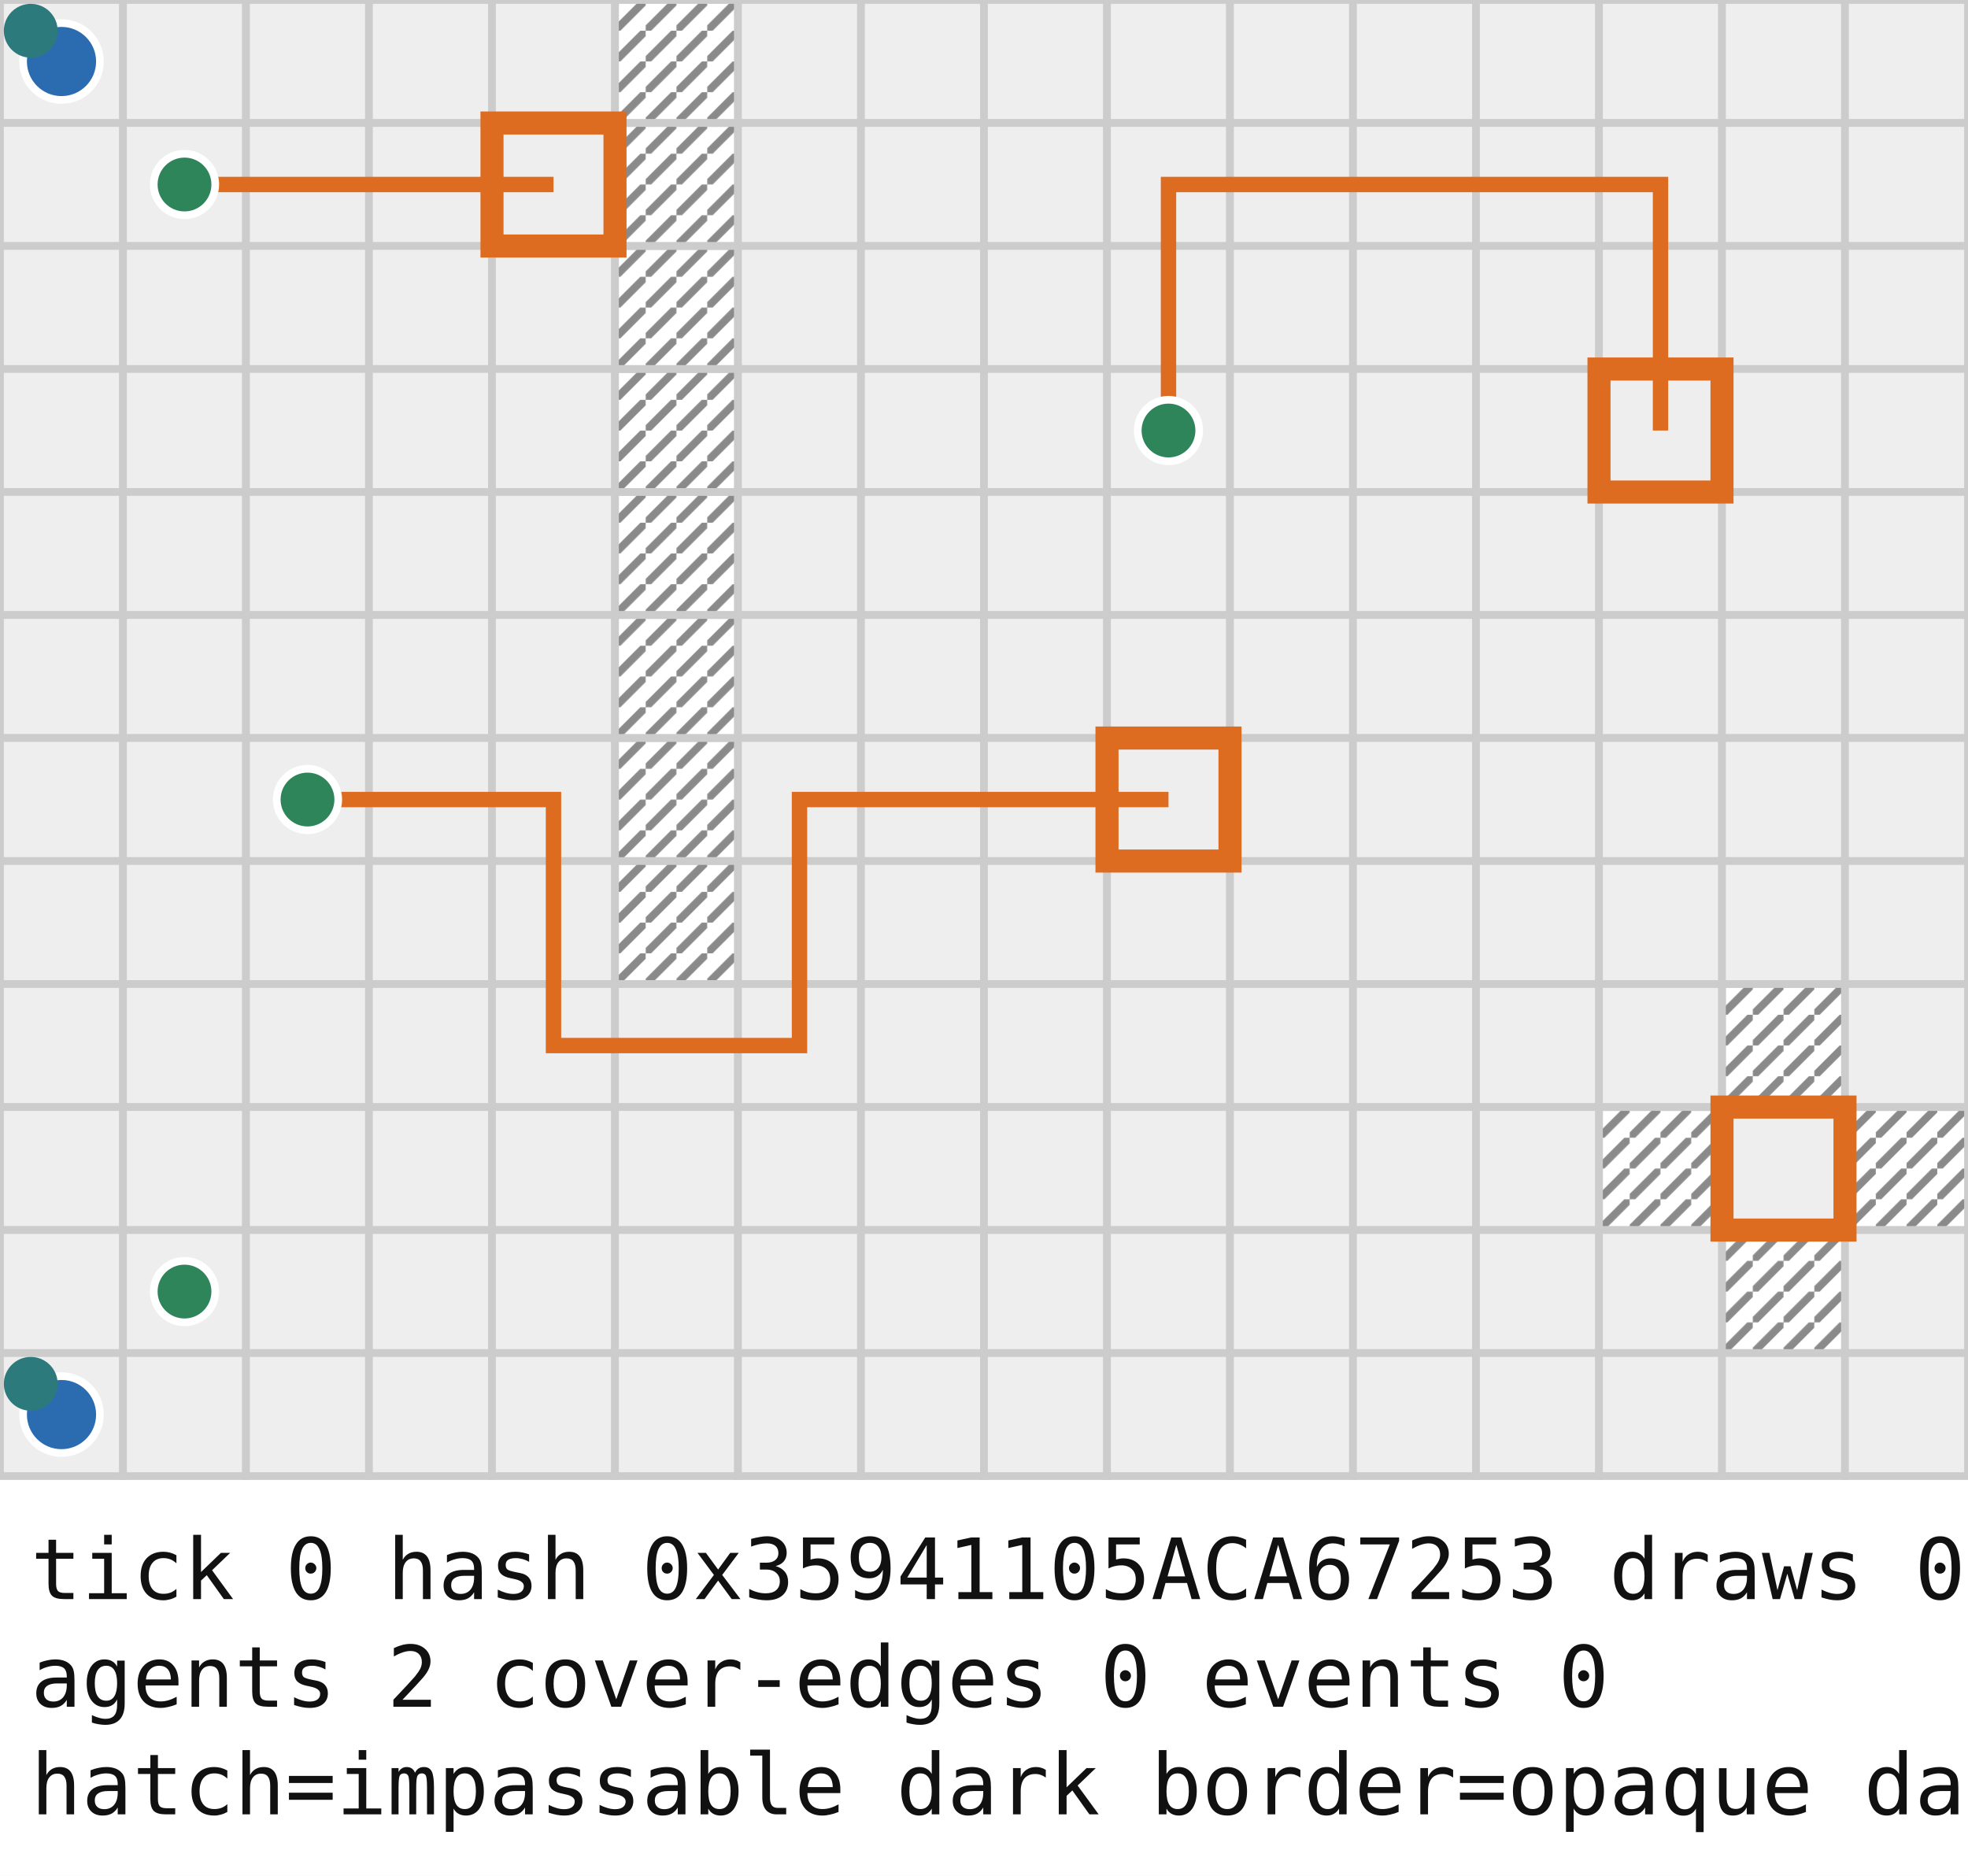
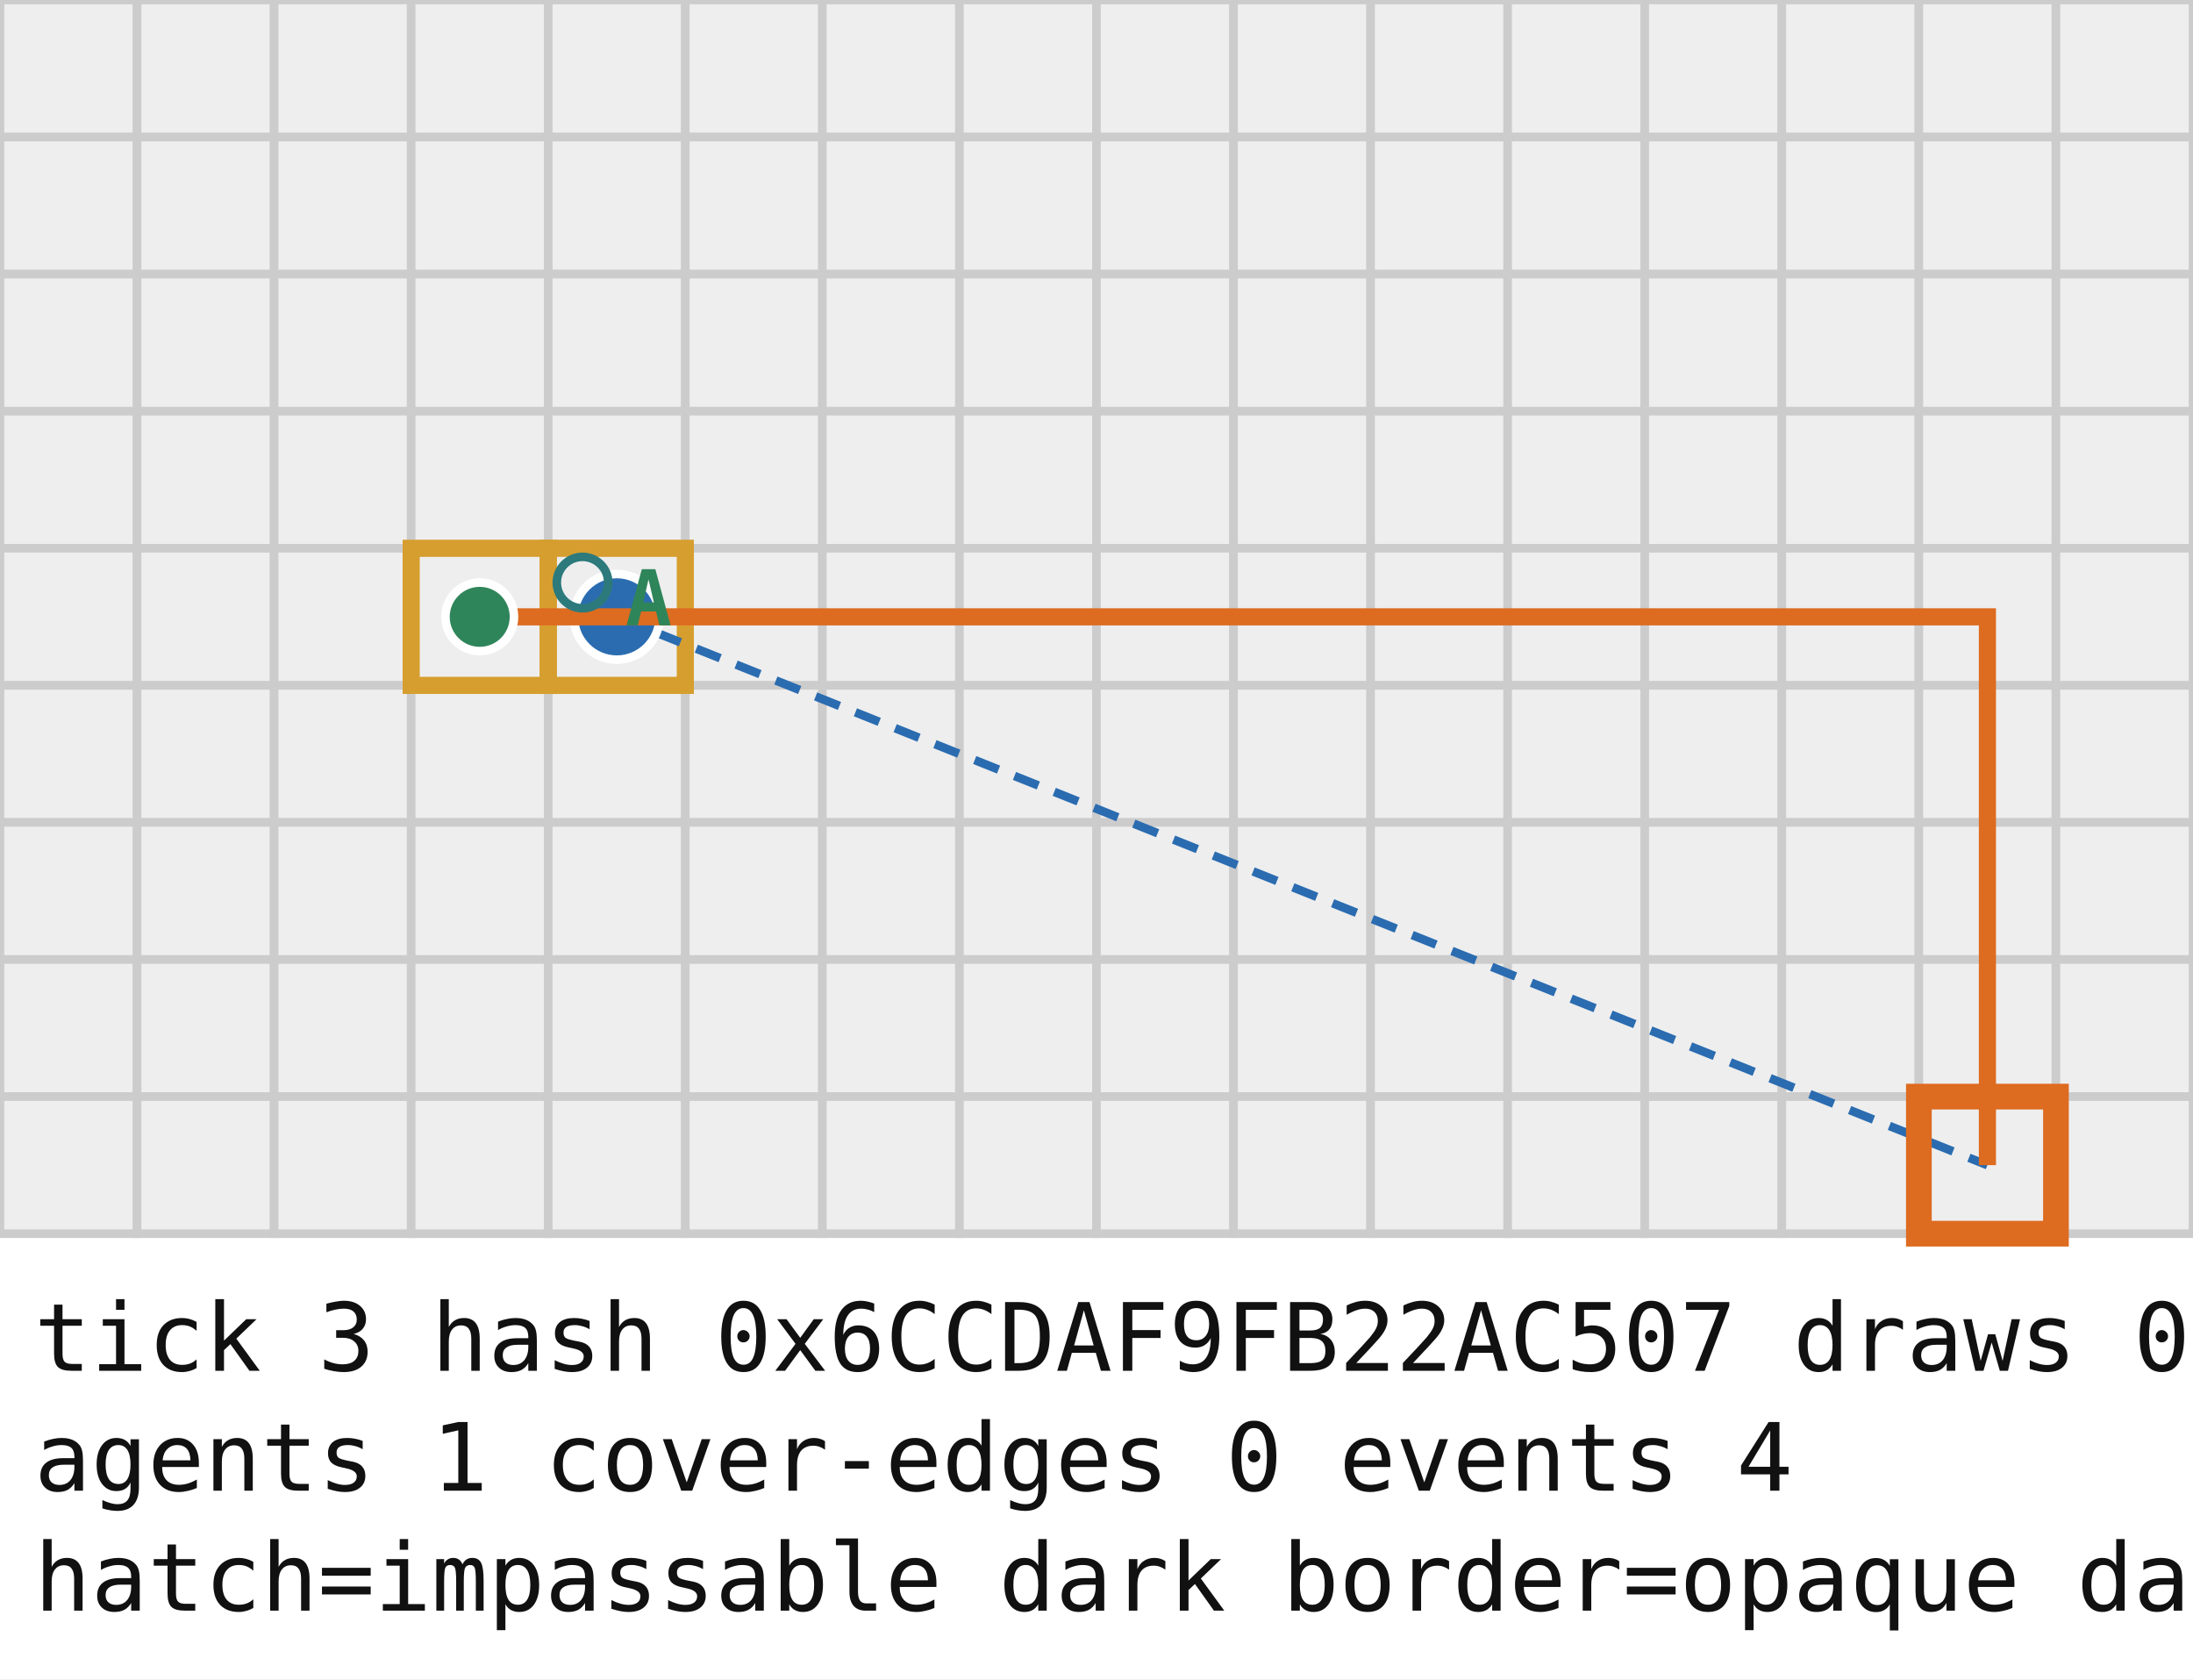
- <svg xmlns="http://www.w3.org/2000/svg" width="256" height="244" viewBox="0 0 256 244">
+ <svg xmlns="http://www.w3.org/2000/svg" width="256" height="196" viewBox="0 0 256 196">
  <defs>
    <pattern id="cw-hatch" width="4" height="4" patternUnits="userSpaceOnUse">
      <path d="M0,4 L4,0" stroke="#8a8a8a" stroke-width="1" />
    </pattern>
  </defs>
-   <rect x="0" y="0" width="256" height="244" fill="#ffffff" />
+   <rect x="0" y="0" width="256" height="196" fill="#ffffff" />
  <rect x="0" y="0" width="16" height="16" fill="rgb(238,238,238)" stroke="#cccccc" stroke-width="1" />
  <rect x="16" y="0" width="16" height="16" fill="rgb(238,238,238)" stroke="#cccccc" stroke-width="1" />
  <rect x="32" y="0" width="16" height="16" fill="rgb(238,238,238)" stroke="#cccccc" stroke-width="1" />
  <rect x="48" y="0" width="16" height="16" fill="rgb(238,238,238)" stroke="#cccccc" stroke-width="1" />
  <rect x="64" y="0" width="16" height="16" fill="rgb(238,238,238)" stroke="#cccccc" stroke-width="1" />
-   <rect x="80" y="0" width="16" height="16" fill="url(#cw-hatch)" stroke="#cccccc" stroke-width="1" />
+   <rect x="80" y="0" width="16" height="16" fill="rgb(238,238,238)" stroke="#cccccc" stroke-width="1" />
  <rect x="96" y="0" width="16" height="16" fill="rgb(238,238,238)" stroke="#cccccc" stroke-width="1" />
  <rect x="112" y="0" width="16" height="16" fill="rgb(238,238,238)" stroke="#cccccc" stroke-width="1" />
  <rect x="128" y="0" width="16" height="16" fill="rgb(238,238,238)" stroke="#cccccc" stroke-width="1" />
  <rect x="144" y="0" width="16" height="16" fill="rgb(238,238,238)" stroke="#cccccc" stroke-width="1" />
  <rect x="160" y="0" width="16" height="16" fill="rgb(238,238,238)" stroke="#cccccc" stroke-width="1" />
  <rect x="176" y="0" width="16" height="16" fill="rgb(238,238,238)" stroke="#cccccc" stroke-width="1" />
  <rect x="192" y="0" width="16" height="16" fill="rgb(238,238,238)" stroke="#cccccc" stroke-width="1" />
  <rect x="208" y="0" width="16" height="16" fill="rgb(238,238,238)" stroke="#cccccc" stroke-width="1" />
  <rect x="224" y="0" width="16" height="16" fill="rgb(238,238,238)" stroke="#cccccc" stroke-width="1" />
  <rect x="240" y="0" width="16" height="16" fill="rgb(238,238,238)" stroke="#cccccc" stroke-width="1" />
  <rect x="0" y="16" width="16" height="16" fill="rgb(238,238,238)" stroke="#cccccc" stroke-width="1" />
  <rect x="16" y="16" width="16" height="16" fill="rgb(238,238,238)" stroke="#cccccc" stroke-width="1" />
  <rect x="32" y="16" width="16" height="16" fill="rgb(238,238,238)" stroke="#cccccc" stroke-width="1" />
  <rect x="48" y="16" width="16" height="16" fill="rgb(238,238,238)" stroke="#cccccc" stroke-width="1" />
  <rect x="64" y="16" width="16" height="16" fill="rgb(238,238,238)" stroke="#cccccc" stroke-width="1" />
-   <rect x="80" y="16" width="16" height="16" fill="url(#cw-hatch)" stroke="#cccccc" stroke-width="1" />
+   <rect x="80" y="16" width="16" height="16" fill="rgb(238,238,238)" stroke="#cccccc" stroke-width="1" />
  <rect x="96" y="16" width="16" height="16" fill="rgb(238,238,238)" stroke="#cccccc" stroke-width="1" />
  <rect x="112" y="16" width="16" height="16" fill="rgb(238,238,238)" stroke="#cccccc" stroke-width="1" />
  <rect x="128" y="16" width="16" height="16" fill="rgb(238,238,238)" stroke="#cccccc" stroke-width="1" />
  <rect x="144" y="16" width="16" height="16" fill="rgb(238,238,238)" stroke="#cccccc" stroke-width="1" />
  <rect x="160" y="16" width="16" height="16" fill="rgb(238,238,238)" stroke="#cccccc" stroke-width="1" />
  <rect x="176" y="16" width="16" height="16" fill="rgb(238,238,238)" stroke="#cccccc" stroke-width="1" />
  <rect x="192" y="16" width="16" height="16" fill="rgb(238,238,238)" stroke="#cccccc" stroke-width="1" />
  <rect x="208" y="16" width="16" height="16" fill="rgb(238,238,238)" stroke="#cccccc" stroke-width="1" />
  <rect x="224" y="16" width="16" height="16" fill="rgb(238,238,238)" stroke="#cccccc" stroke-width="1" />
  <rect x="240" y="16" width="16" height="16" fill="rgb(238,238,238)" stroke="#cccccc" stroke-width="1" />
  <rect x="0" y="32" width="16" height="16" fill="rgb(238,238,238)" stroke="#cccccc" stroke-width="1" />
  <rect x="16" y="32" width="16" height="16" fill="rgb(238,238,238)" stroke="#cccccc" stroke-width="1" />
  <rect x="32" y="32" width="16" height="16" fill="rgb(238,238,238)" stroke="#cccccc" stroke-width="1" />
  <rect x="48" y="32" width="16" height="16" fill="rgb(238,238,238)" stroke="#cccccc" stroke-width="1" />
  <rect x="64" y="32" width="16" height="16" fill="rgb(238,238,238)" stroke="#cccccc" stroke-width="1" />
-   <rect x="80" y="32" width="16" height="16" fill="url(#cw-hatch)" stroke="#cccccc" stroke-width="1" />
+   <rect x="80" y="32" width="16" height="16" fill="rgb(238,238,238)" stroke="#cccccc" stroke-width="1" />
  <rect x="96" y="32" width="16" height="16" fill="rgb(238,238,238)" stroke="#cccccc" stroke-width="1" />
  <rect x="112" y="32" width="16" height="16" fill="rgb(238,238,238)" stroke="#cccccc" stroke-width="1" />
  <rect x="128" y="32" width="16" height="16" fill="rgb(238,238,238)" stroke="#cccccc" stroke-width="1" />
  <rect x="144" y="32" width="16" height="16" fill="rgb(238,238,238)" stroke="#cccccc" stroke-width="1" />
  <rect x="160" y="32" width="16" height="16" fill="rgb(238,238,238)" stroke="#cccccc" stroke-width="1" />
  <rect x="176" y="32" width="16" height="16" fill="rgb(238,238,238)" stroke="#cccccc" stroke-width="1" />
  <rect x="192" y="32" width="16" height="16" fill="rgb(238,238,238)" stroke="#cccccc" stroke-width="1" />
  <rect x="208" y="32" width="16" height="16" fill="rgb(238,238,238)" stroke="#cccccc" stroke-width="1" />
  <rect x="224" y="32" width="16" height="16" fill="rgb(238,238,238)" stroke="#cccccc" stroke-width="1" />
  <rect x="240" y="32" width="16" height="16" fill="rgb(238,238,238)" stroke="#cccccc" stroke-width="1" />
  <rect x="0" y="48" width="16" height="16" fill="rgb(238,238,238)" stroke="#cccccc" stroke-width="1" />
  <rect x="16" y="48" width="16" height="16" fill="rgb(238,238,238)" stroke="#cccccc" stroke-width="1" />
  <rect x="32" y="48" width="16" height="16" fill="rgb(238,238,238)" stroke="#cccccc" stroke-width="1" />
  <rect x="48" y="48" width="16" height="16" fill="rgb(238,238,238)" stroke="#cccccc" stroke-width="1" />
  <rect x="64" y="48" width="16" height="16" fill="rgb(238,238,238)" stroke="#cccccc" stroke-width="1" />
-   <rect x="80" y="48" width="16" height="16" fill="url(#cw-hatch)" stroke="#cccccc" stroke-width="1" />
+   <rect x="80" y="48" width="16" height="16" fill="rgb(238,238,238)" stroke="#cccccc" stroke-width="1" />
  <rect x="96" y="48" width="16" height="16" fill="rgb(238,238,238)" stroke="#cccccc" stroke-width="1" />
  <rect x="112" y="48" width="16" height="16" fill="rgb(238,238,238)" stroke="#cccccc" stroke-width="1" />
  <rect x="128" y="48" width="16" height="16" fill="rgb(238,238,238)" stroke="#cccccc" stroke-width="1" />
  <rect x="144" y="48" width="16" height="16" fill="rgb(238,238,238)" stroke="#cccccc" stroke-width="1" />
  <rect x="160" y="48" width="16" height="16" fill="rgb(238,238,238)" stroke="#cccccc" stroke-width="1" />
  <rect x="176" y="48" width="16" height="16" fill="rgb(238,238,238)" stroke="#cccccc" stroke-width="1" />
  <rect x="192" y="48" width="16" height="16" fill="rgb(238,238,238)" stroke="#cccccc" stroke-width="1" />
  <rect x="208" y="48" width="16" height="16" fill="rgb(238,238,238)" stroke="#cccccc" stroke-width="1" />
  <rect x="224" y="48" width="16" height="16" fill="rgb(238,238,238)" stroke="#cccccc" stroke-width="1" />
  <rect x="240" y="48" width="16" height="16" fill="rgb(238,238,238)" stroke="#cccccc" stroke-width="1" />
  <rect x="0" y="64" width="16" height="16" fill="rgb(238,238,238)" stroke="#cccccc" stroke-width="1" />
  <rect x="16" y="64" width="16" height="16" fill="rgb(238,238,238)" stroke="#cccccc" stroke-width="1" />
  <rect x="32" y="64" width="16" height="16" fill="rgb(238,238,238)" stroke="#cccccc" stroke-width="1" />
  <rect x="48" y="64" width="16" height="16" fill="rgb(238,238,238)" stroke="#cccccc" stroke-width="1" />
  <rect x="64" y="64" width="16" height="16" fill="rgb(238,238,238)" stroke="#cccccc" stroke-width="1" />
-   <rect x="80" y="64" width="16" height="16" fill="url(#cw-hatch)" stroke="#cccccc" stroke-width="1" />
+   <rect x="80" y="64" width="16" height="16" fill="rgb(238,238,238)" stroke="#cccccc" stroke-width="1" />
  <rect x="96" y="64" width="16" height="16" fill="rgb(238,238,238)" stroke="#cccccc" stroke-width="1" />
  <rect x="112" y="64" width="16" height="16" fill="rgb(238,238,238)" stroke="#cccccc" stroke-width="1" />
  <rect x="128" y="64" width="16" height="16" fill="rgb(238,238,238)" stroke="#cccccc" stroke-width="1" />
  <rect x="144" y="64" width="16" height="16" fill="rgb(238,238,238)" stroke="#cccccc" stroke-width="1" />
  <rect x="160" y="64" width="16" height="16" fill="rgb(238,238,238)" stroke="#cccccc" stroke-width="1" />
  <rect x="176" y="64" width="16" height="16" fill="rgb(238,238,238)" stroke="#cccccc" stroke-width="1" />
  <rect x="192" y="64" width="16" height="16" fill="rgb(238,238,238)" stroke="#cccccc" stroke-width="1" />
  <rect x="208" y="64" width="16" height="16" fill="rgb(238,238,238)" stroke="#cccccc" stroke-width="1" />
  <rect x="224" y="64" width="16" height="16" fill="rgb(238,238,238)" stroke="#cccccc" stroke-width="1" />
  <rect x="240" y="64" width="16" height="16" fill="rgb(238,238,238)" stroke="#cccccc" stroke-width="1" />
  <rect x="0" y="80" width="16" height="16" fill="rgb(238,238,238)" stroke="#cccccc" stroke-width="1" />
  <rect x="16" y="80" width="16" height="16" fill="rgb(238,238,238)" stroke="#cccccc" stroke-width="1" />
  <rect x="32" y="80" width="16" height="16" fill="rgb(238,238,238)" stroke="#cccccc" stroke-width="1" />
  <rect x="48" y="80" width="16" height="16" fill="rgb(238,238,238)" stroke="#cccccc" stroke-width="1" />
  <rect x="64" y="80" width="16" height="16" fill="rgb(238,238,238)" stroke="#cccccc" stroke-width="1" />
-   <rect x="80" y="80" width="16" height="16" fill="url(#cw-hatch)" stroke="#cccccc" stroke-width="1" />
+   <rect x="80" y="80" width="16" height="16" fill="rgb(238,238,238)" stroke="#cccccc" stroke-width="1" />
  <rect x="96" y="80" width="16" height="16" fill="rgb(238,238,238)" stroke="#cccccc" stroke-width="1" />
  <rect x="112" y="80" width="16" height="16" fill="rgb(238,238,238)" stroke="#cccccc" stroke-width="1" />
  <rect x="128" y="80" width="16" height="16" fill="rgb(238,238,238)" stroke="#cccccc" stroke-width="1" />
  <rect x="144" y="80" width="16" height="16" fill="rgb(238,238,238)" stroke="#cccccc" stroke-width="1" />
  <rect x="160" y="80" width="16" height="16" fill="rgb(238,238,238)" stroke="#cccccc" stroke-width="1" />
  <rect x="176" y="80" width="16" height="16" fill="rgb(238,238,238)" stroke="#cccccc" stroke-width="1" />
  <rect x="192" y="80" width="16" height="16" fill="rgb(238,238,238)" stroke="#cccccc" stroke-width="1" />
  <rect x="208" y="80" width="16" height="16" fill="rgb(238,238,238)" stroke="#cccccc" stroke-width="1" />
  <rect x="224" y="80" width="16" height="16" fill="rgb(238,238,238)" stroke="#cccccc" stroke-width="1" />
  <rect x="240" y="80" width="16" height="16" fill="rgb(238,238,238)" stroke="#cccccc" stroke-width="1" />
  <rect x="0" y="96" width="16" height="16" fill="rgb(238,238,238)" stroke="#cccccc" stroke-width="1" />
  <rect x="16" y="96" width="16" height="16" fill="rgb(238,238,238)" stroke="#cccccc" stroke-width="1" />
  <rect x="32" y="96" width="16" height="16" fill="rgb(238,238,238)" stroke="#cccccc" stroke-width="1" />
  <rect x="48" y="96" width="16" height="16" fill="rgb(238,238,238)" stroke="#cccccc" stroke-width="1" />
  <rect x="64" y="96" width="16" height="16" fill="rgb(238,238,238)" stroke="#cccccc" stroke-width="1" />
-   <rect x="80" y="96" width="16" height="16" fill="url(#cw-hatch)" stroke="#cccccc" stroke-width="1" />
+   <rect x="80" y="96" width="16" height="16" fill="rgb(238,238,238)" stroke="#cccccc" stroke-width="1" />
  <rect x="96" y="96" width="16" height="16" fill="rgb(238,238,238)" stroke="#cccccc" stroke-width="1" />
  <rect x="112" y="96" width="16" height="16" fill="rgb(238,238,238)" stroke="#cccccc" stroke-width="1" />
  <rect x="128" y="96" width="16" height="16" fill="rgb(238,238,238)" stroke="#cccccc" stroke-width="1" />
  <rect x="144" y="96" width="16" height="16" fill="rgb(238,238,238)" stroke="#cccccc" stroke-width="1" />
  <rect x="160" y="96" width="16" height="16" fill="rgb(238,238,238)" stroke="#cccccc" stroke-width="1" />
  <rect x="176" y="96" width="16" height="16" fill="rgb(238,238,238)" stroke="#cccccc" stroke-width="1" />
  <rect x="192" y="96" width="16" height="16" fill="rgb(238,238,238)" stroke="#cccccc" stroke-width="1" />
  <rect x="208" y="96" width="16" height="16" fill="rgb(238,238,238)" stroke="#cccccc" stroke-width="1" />
  <rect x="224" y="96" width="16" height="16" fill="rgb(238,238,238)" stroke="#cccccc" stroke-width="1" />
  <rect x="240" y="96" width="16" height="16" fill="rgb(238,238,238)" stroke="#cccccc" stroke-width="1" />
  <rect x="0" y="112" width="16" height="16" fill="rgb(238,238,238)" stroke="#cccccc" stroke-width="1" />
  <rect x="16" y="112" width="16" height="16" fill="rgb(238,238,238)" stroke="#cccccc" stroke-width="1" />
  <rect x="32" y="112" width="16" height="16" fill="rgb(238,238,238)" stroke="#cccccc" stroke-width="1" />
  <rect x="48" y="112" width="16" height="16" fill="rgb(238,238,238)" stroke="#cccccc" stroke-width="1" />
  <rect x="64" y="112" width="16" height="16" fill="rgb(238,238,238)" stroke="#cccccc" stroke-width="1" />
-   <rect x="80" y="112" width="16" height="16" fill="url(#cw-hatch)" stroke="#cccccc" stroke-width="1" />
+   <rect x="80" y="112" width="16" height="16" fill="rgb(238,238,238)" stroke="#cccccc" stroke-width="1" />
  <rect x="96" y="112" width="16" height="16" fill="rgb(238,238,238)" stroke="#cccccc" stroke-width="1" />
  <rect x="112" y="112" width="16" height="16" fill="rgb(238,238,238)" stroke="#cccccc" stroke-width="1" />
  <rect x="128" y="112" width="16" height="16" fill="rgb(238,238,238)" stroke="#cccccc" stroke-width="1" />
  <rect x="144" y="112" width="16" height="16" fill="rgb(238,238,238)" stroke="#cccccc" stroke-width="1" />
  <rect x="160" y="112" width="16" height="16" fill="rgb(238,238,238)" stroke="#cccccc" stroke-width="1" />
  <rect x="176" y="112" width="16" height="16" fill="rgb(238,238,238)" stroke="#cccccc" stroke-width="1" />
  <rect x="192" y="112" width="16" height="16" fill="rgb(238,238,238)" stroke="#cccccc" stroke-width="1" />
  <rect x="208" y="112" width="16" height="16" fill="rgb(238,238,238)" stroke="#cccccc" stroke-width="1" />
  <rect x="224" y="112" width="16" height="16" fill="rgb(238,238,238)" stroke="#cccccc" stroke-width="1" />
  <rect x="240" y="112" width="16" height="16" fill="rgb(238,238,238)" stroke="#cccccc" stroke-width="1" />
  <rect x="0" y="128" width="16" height="16" fill="rgb(238,238,238)" stroke="#cccccc" stroke-width="1" />
  <rect x="16" y="128" width="16" height="16" fill="rgb(238,238,238)" stroke="#cccccc" stroke-width="1" />
  <rect x="32" y="128" width="16" height="16" fill="rgb(238,238,238)" stroke="#cccccc" stroke-width="1" />
  <rect x="48" y="128" width="16" height="16" fill="rgb(238,238,238)" stroke="#cccccc" stroke-width="1" />
  <rect x="64" y="128" width="16" height="16" fill="rgb(238,238,238)" stroke="#cccccc" stroke-width="1" />
  <rect x="80" y="128" width="16" height="16" fill="rgb(238,238,238)" stroke="#cccccc" stroke-width="1" />
  <rect x="96" y="128" width="16" height="16" fill="rgb(238,238,238)" stroke="#cccccc" stroke-width="1" />
  <rect x="112" y="128" width="16" height="16" fill="rgb(238,238,238)" stroke="#cccccc" stroke-width="1" />
  <rect x="128" y="128" width="16" height="16" fill="rgb(238,238,238)" stroke="#cccccc" stroke-width="1" />
  <rect x="144" y="128" width="16" height="16" fill="rgb(238,238,238)" stroke="#cccccc" stroke-width="1" />
  <rect x="160" y="128" width="16" height="16" fill="rgb(238,238,238)" stroke="#cccccc" stroke-width="1" />
  <rect x="176" y="128" width="16" height="16" fill="rgb(238,238,238)" stroke="#cccccc" stroke-width="1" />
  <rect x="192" y="128" width="16" height="16" fill="rgb(238,238,238)" stroke="#cccccc" stroke-width="1" />
  <rect x="208" y="128" width="16" height="16" fill="rgb(238,238,238)" stroke="#cccccc" stroke-width="1" />
-   <rect x="224" y="128" width="16" height="16" fill="url(#cw-hatch)" stroke="#cccccc" stroke-width="1" />
+   <rect x="224" y="128" width="16" height="16" fill="rgb(238,238,238)" stroke="#cccccc" stroke-width="1" />
  <rect x="240" y="128" width="16" height="16" fill="rgb(238,238,238)" stroke="#cccccc" stroke-width="1" />
-   <rect x="0" y="144" width="16" height="16" fill="rgb(238,238,238)" stroke="#cccccc" stroke-width="1" />
-   <rect x="16" y="144" width="16" height="16" fill="rgb(238,238,238)" stroke="#cccccc" stroke-width="1" />
-   <rect x="32" y="144" width="16" height="16" fill="rgb(238,238,238)" stroke="#cccccc" stroke-width="1" />
-   <rect x="48" y="144" width="16" height="16" fill="rgb(238,238,238)" stroke="#cccccc" stroke-width="1" />
-   <rect x="64" y="144" width="16" height="16" fill="rgb(238,238,238)" stroke="#cccccc" stroke-width="1" />
-   <rect x="80" y="144" width="16" height="16" fill="rgb(238,238,238)" stroke="#cccccc" stroke-width="1" />
-   <rect x="96" y="144" width="16" height="16" fill="rgb(238,238,238)" stroke="#cccccc" stroke-width="1" />
-   <rect x="112" y="144" width="16" height="16" fill="rgb(238,238,238)" stroke="#cccccc" stroke-width="1" />
-   <rect x="128" y="144" width="16" height="16" fill="rgb(238,238,238)" stroke="#cccccc" stroke-width="1" />
-   <rect x="144" y="144" width="16" height="16" fill="rgb(238,238,238)" stroke="#cccccc" stroke-width="1" />
-   <rect x="160" y="144" width="16" height="16" fill="rgb(238,238,238)" stroke="#cccccc" stroke-width="1" />
-   <rect x="176" y="144" width="16" height="16" fill="rgb(238,238,238)" stroke="#cccccc" stroke-width="1" />
-   <rect x="192" y="144" width="16" height="16" fill="rgb(238,238,238)" stroke="#cccccc" stroke-width="1" />
-   <rect x="208" y="144" width="16" height="16" fill="url(#cw-hatch)" stroke="#cccccc" stroke-width="1" />
-   <rect x="224" y="144" width="16" height="16" fill="rgb(238,238,238)" stroke="#cccccc" stroke-width="1" />
-   <rect x="240" y="144" width="16" height="16" fill="url(#cw-hatch)" stroke="#cccccc" stroke-width="1" />
-   <rect x="0" y="160" width="16" height="16" fill="rgb(238,238,238)" stroke="#cccccc" stroke-width="1" />
-   <rect x="16" y="160" width="16" height="16" fill="rgb(238,238,238)" stroke="#cccccc" stroke-width="1" />
-   <rect x="32" y="160" width="16" height="16" fill="rgb(238,238,238)" stroke="#cccccc" stroke-width="1" />
-   <rect x="48" y="160" width="16" height="16" fill="rgb(238,238,238)" stroke="#cccccc" stroke-width="1" />
-   <rect x="64" y="160" width="16" height="16" fill="rgb(238,238,238)" stroke="#cccccc" stroke-width="1" />
-   <rect x="80" y="160" width="16" height="16" fill="rgb(238,238,238)" stroke="#cccccc" stroke-width="1" />
-   <rect x="96" y="160" width="16" height="16" fill="rgb(238,238,238)" stroke="#cccccc" stroke-width="1" />
-   <rect x="112" y="160" width="16" height="16" fill="rgb(238,238,238)" stroke="#cccccc" stroke-width="1" />
-   <rect x="128" y="160" width="16" height="16" fill="rgb(238,238,238)" stroke="#cccccc" stroke-width="1" />
-   <rect x="144" y="160" width="16" height="16" fill="rgb(238,238,238)" stroke="#cccccc" stroke-width="1" />
-   <rect x="160" y="160" width="16" height="16" fill="rgb(238,238,238)" stroke="#cccccc" stroke-width="1" />
-   <rect x="176" y="160" width="16" height="16" fill="rgb(238,238,238)" stroke="#cccccc" stroke-width="1" />
-   <rect x="192" y="160" width="16" height="16" fill="rgb(238,238,238)" stroke="#cccccc" stroke-width="1" />
-   <rect x="208" y="160" width="16" height="16" fill="rgb(238,238,238)" stroke="#cccccc" stroke-width="1" />
-   <rect x="224" y="160" width="16" height="16" fill="url(#cw-hatch)" stroke="#cccccc" stroke-width="1" />
-   <rect x="240" y="160" width="16" height="16" fill="rgb(238,238,238)" stroke="#cccccc" stroke-width="1" />
-   <rect x="0" y="176" width="16" height="16" fill="rgb(238,238,238)" stroke="#cccccc" stroke-width="1" />
-   <rect x="16" y="176" width="16" height="16" fill="rgb(238,238,238)" stroke="#cccccc" stroke-width="1" />
-   <rect x="32" y="176" width="16" height="16" fill="rgb(238,238,238)" stroke="#cccccc" stroke-width="1" />
-   <rect x="48" y="176" width="16" height="16" fill="rgb(238,238,238)" stroke="#cccccc" stroke-width="1" />
-   <rect x="64" y="176" width="16" height="16" fill="rgb(238,238,238)" stroke="#cccccc" stroke-width="1" />
-   <rect x="80" y="176" width="16" height="16" fill="rgb(238,238,238)" stroke="#cccccc" stroke-width="1" />
-   <rect x="96" y="176" width="16" height="16" fill="rgb(238,238,238)" stroke="#cccccc" stroke-width="1" />
-   <rect x="112" y="176" width="16" height="16" fill="rgb(238,238,238)" stroke="#cccccc" stroke-width="1" />
-   <rect x="128" y="176" width="16" height="16" fill="rgb(238,238,238)" stroke="#cccccc" stroke-width="1" />
-   <rect x="144" y="176" width="16" height="16" fill="rgb(238,238,238)" stroke="#cccccc" stroke-width="1" />
-   <rect x="160" y="176" width="16" height="16" fill="rgb(238,238,238)" stroke="#cccccc" stroke-width="1" />
-   <rect x="176" y="176" width="16" height="16" fill="rgb(238,238,238)" stroke="#cccccc" stroke-width="1" />
-   <rect x="192" y="176" width="16" height="16" fill="rgb(238,238,238)" stroke="#cccccc" stroke-width="1" />
-   <rect x="208" y="176" width="16" height="16" fill="rgb(238,238,238)" stroke="#cccccc" stroke-width="1" />
-   <rect x="224" y="176" width="16" height="16" fill="rgb(238,238,238)" stroke="#cccccc" stroke-width="1" />
-   <rect x="240" y="176" width="16" height="16" fill="rgb(238,238,238)" stroke="#cccccc" stroke-width="1" />
-   <circle cx="8" cy="8" r="5" fill="#2b6cb0" stroke="#ffffff" stroke-width="1" />
-   <circle cx="8" cy="184" r="5" fill="#2b6cb0" stroke="#ffffff" stroke-width="1" />
-   <circle cx="4" cy="4" r="3" fill="#2c7a7b" stroke="#2c7a7b" stroke-width="1" />
-   <circle cx="4" cy="180" r="3" fill="#2c7a7b" stroke="#2c7a7b" stroke-width="1" />
-   <polyline points="24,24 40,24 56,24 72,24" fill="none" stroke="#dd6b20" stroke-width="2" />
-   <circle cx="24" cy="24" r="4" fill="#2f855a" stroke="#ffffff" stroke-width="1" />
-   <rect x="64" y="16" width="16" height="16" fill="none" stroke="#dd6b20" stroke-width="3" />
-   <polyline points="40,104 56,104 72,104 72,120 72,136 88,136 104,136 104,120 104,104 120,104 136,104 152,104" fill="none" stroke="#dd6b20" stroke-width="2" />
-   <circle cx="40" cy="104" r="4" fill="#2f855a" stroke="#ffffff" stroke-width="1" />
-   <rect x="144" y="96" width="16" height="16" fill="none" stroke="#dd6b20" stroke-width="3" />
-   <polyline points="152,56 152,40 152,24 168,24 184,24 200,24 216,24 216,40 216,56" fill="none" stroke="#dd6b20" stroke-width="2" />
-   <circle cx="152" cy="56" r="4" fill="#2f855a" stroke="#ffffff" stroke-width="1" />
-   <rect x="208" y="48" width="16" height="16" fill="none" stroke="#dd6b20" stroke-width="3" />
-   <circle cx="24" cy="168" r="4" fill="#2f855a" stroke="#ffffff" stroke-width="1" />
-   <rect x="224" y="144" width="16" height="16" fill="none" stroke="#dd6b20" stroke-width="3" />
-   <text x="4" y="208" font-family="monospace" font-size="11" fill="#111111">tick 0  hash 0x35941105ACA67253  draws 0</text>
-   <text x="4" y="222" font-family="monospace" font-size="11" fill="#111111">agents 2  cover-edges 0  events 0</text>
-   <text x="4" y="236" font-family="monospace" font-size="11" fill="#111111">hatch=impassable  dark border=opaque  darker fill=higher elevation  triangle=cover  circle=agent</text>
+   <rect x="224" y="128" width="16" height="16" fill="none" stroke="#d69e2e" stroke-width="2" />
+   <rect x="224" y="128" width="16" height="16" fill="none" stroke="#d69e2e" stroke-width="2" />
+   <rect x="48" y="64" width="16" height="16" fill="none" stroke="#d69e2e" stroke-width="2" />
+   <rect x="64" y="64" width="16" height="16" fill="none" stroke="#d69e2e" stroke-width="2" />
+   <line x1="72" y1="72" x2="232" y2="136" stroke="#2b6cb0" stroke-width="1" stroke-dasharray="3,2" />
+   <circle cx="72" cy="72" r="5" fill="#2b6cb0" stroke="#ffffff" stroke-width="1" />
+   <polyline points="56,72 72,72 88,72 104,72 120,72 136,72 152,72 168,72 184,72 200,72 216,72 232,72 232,88 232,104 232,120 232,136" fill="none" stroke="#dd6b20" stroke-width="2" />
+   <circle cx="56" cy="72" r="4" fill="#2f855a" stroke="#ffffff" stroke-width="1" />
+   <rect x="224" y="128" width="16" height="16" fill="none" stroke="#dd6b20" stroke-width="3" />
+   <text x="73" y="73" font-family="monospace" font-size="9" font-weight="bold" fill="#2f855a">A</text>
+   <circle cx="68" cy="68" r="3" fill="none" stroke="#2c7a7b" stroke-width="1" />
+   <text x="4" y="160" font-family="monospace" font-size="11" fill="#111111">tick 3  hash 0x6CCDAF9FB22AC507  draws 0</text>
+   <text x="4" y="174" font-family="monospace" font-size="11" fill="#111111">agents 1  cover-edges 0  events 4</text>
+   <text x="4" y="188" font-family="monospace" font-size="11" fill="#111111">hatch=impassable  dark border=opaque  darker fill=higher elevation  triangle=cover  circle=agent</text>
</svg>
